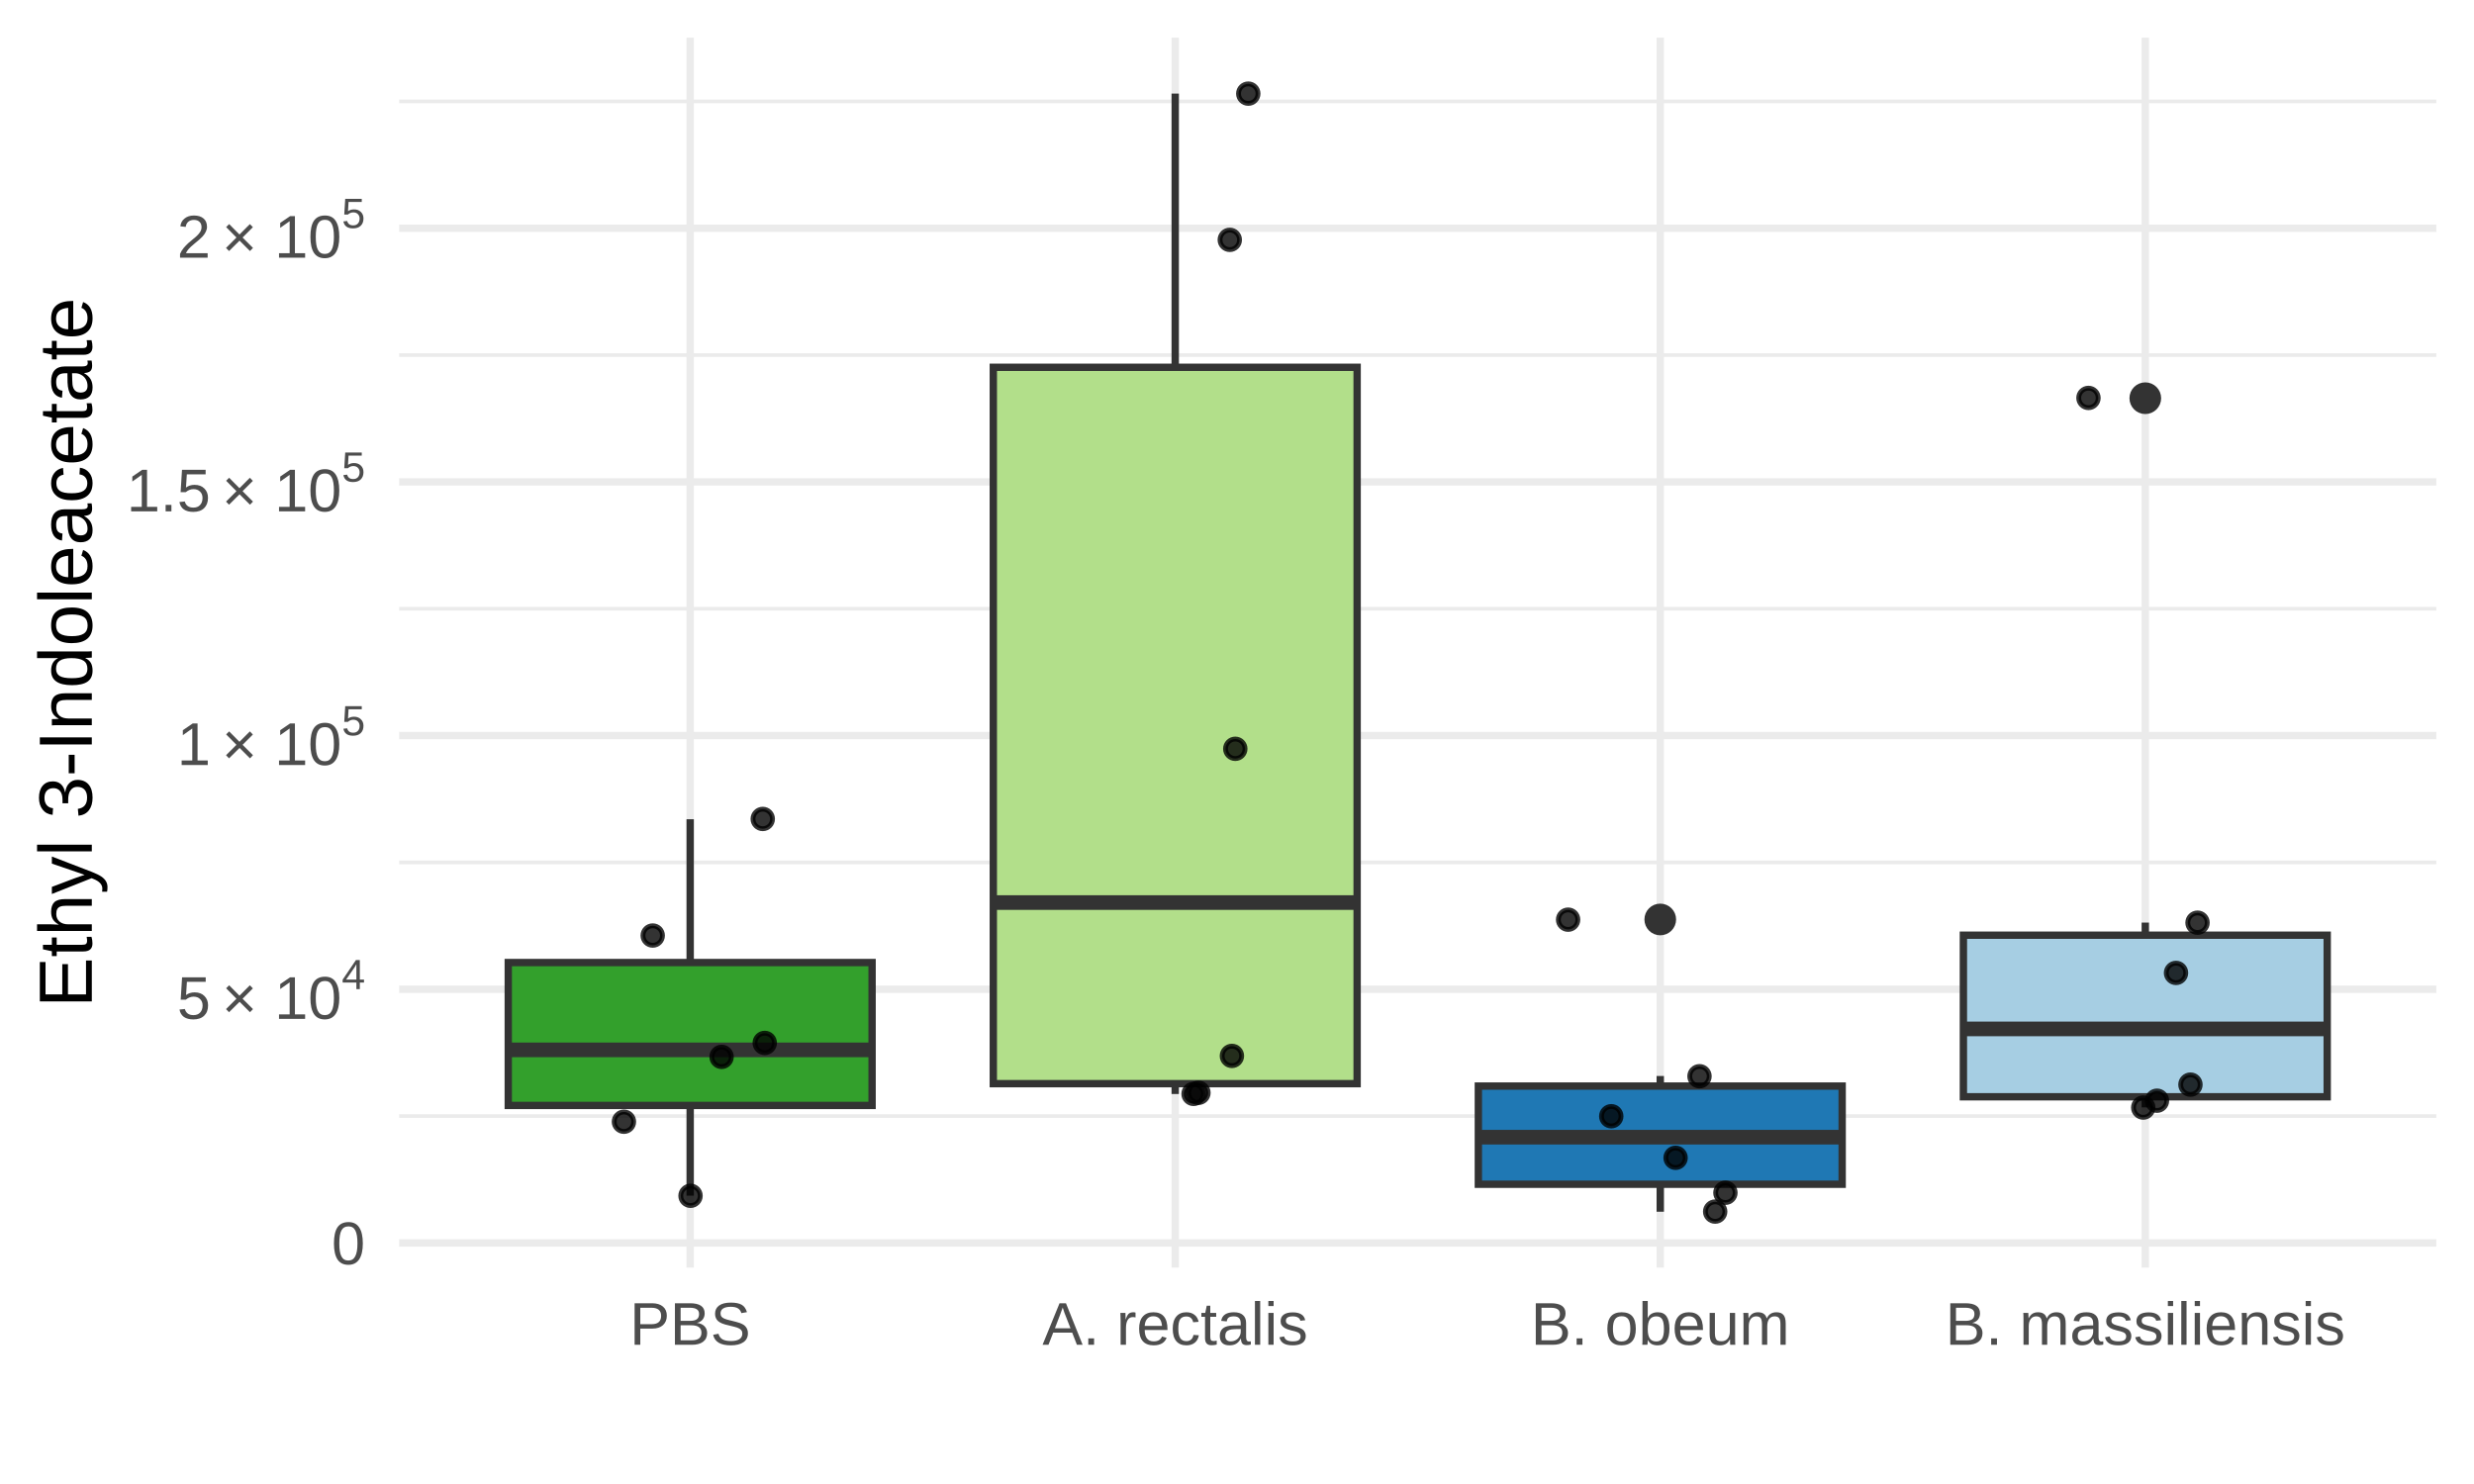
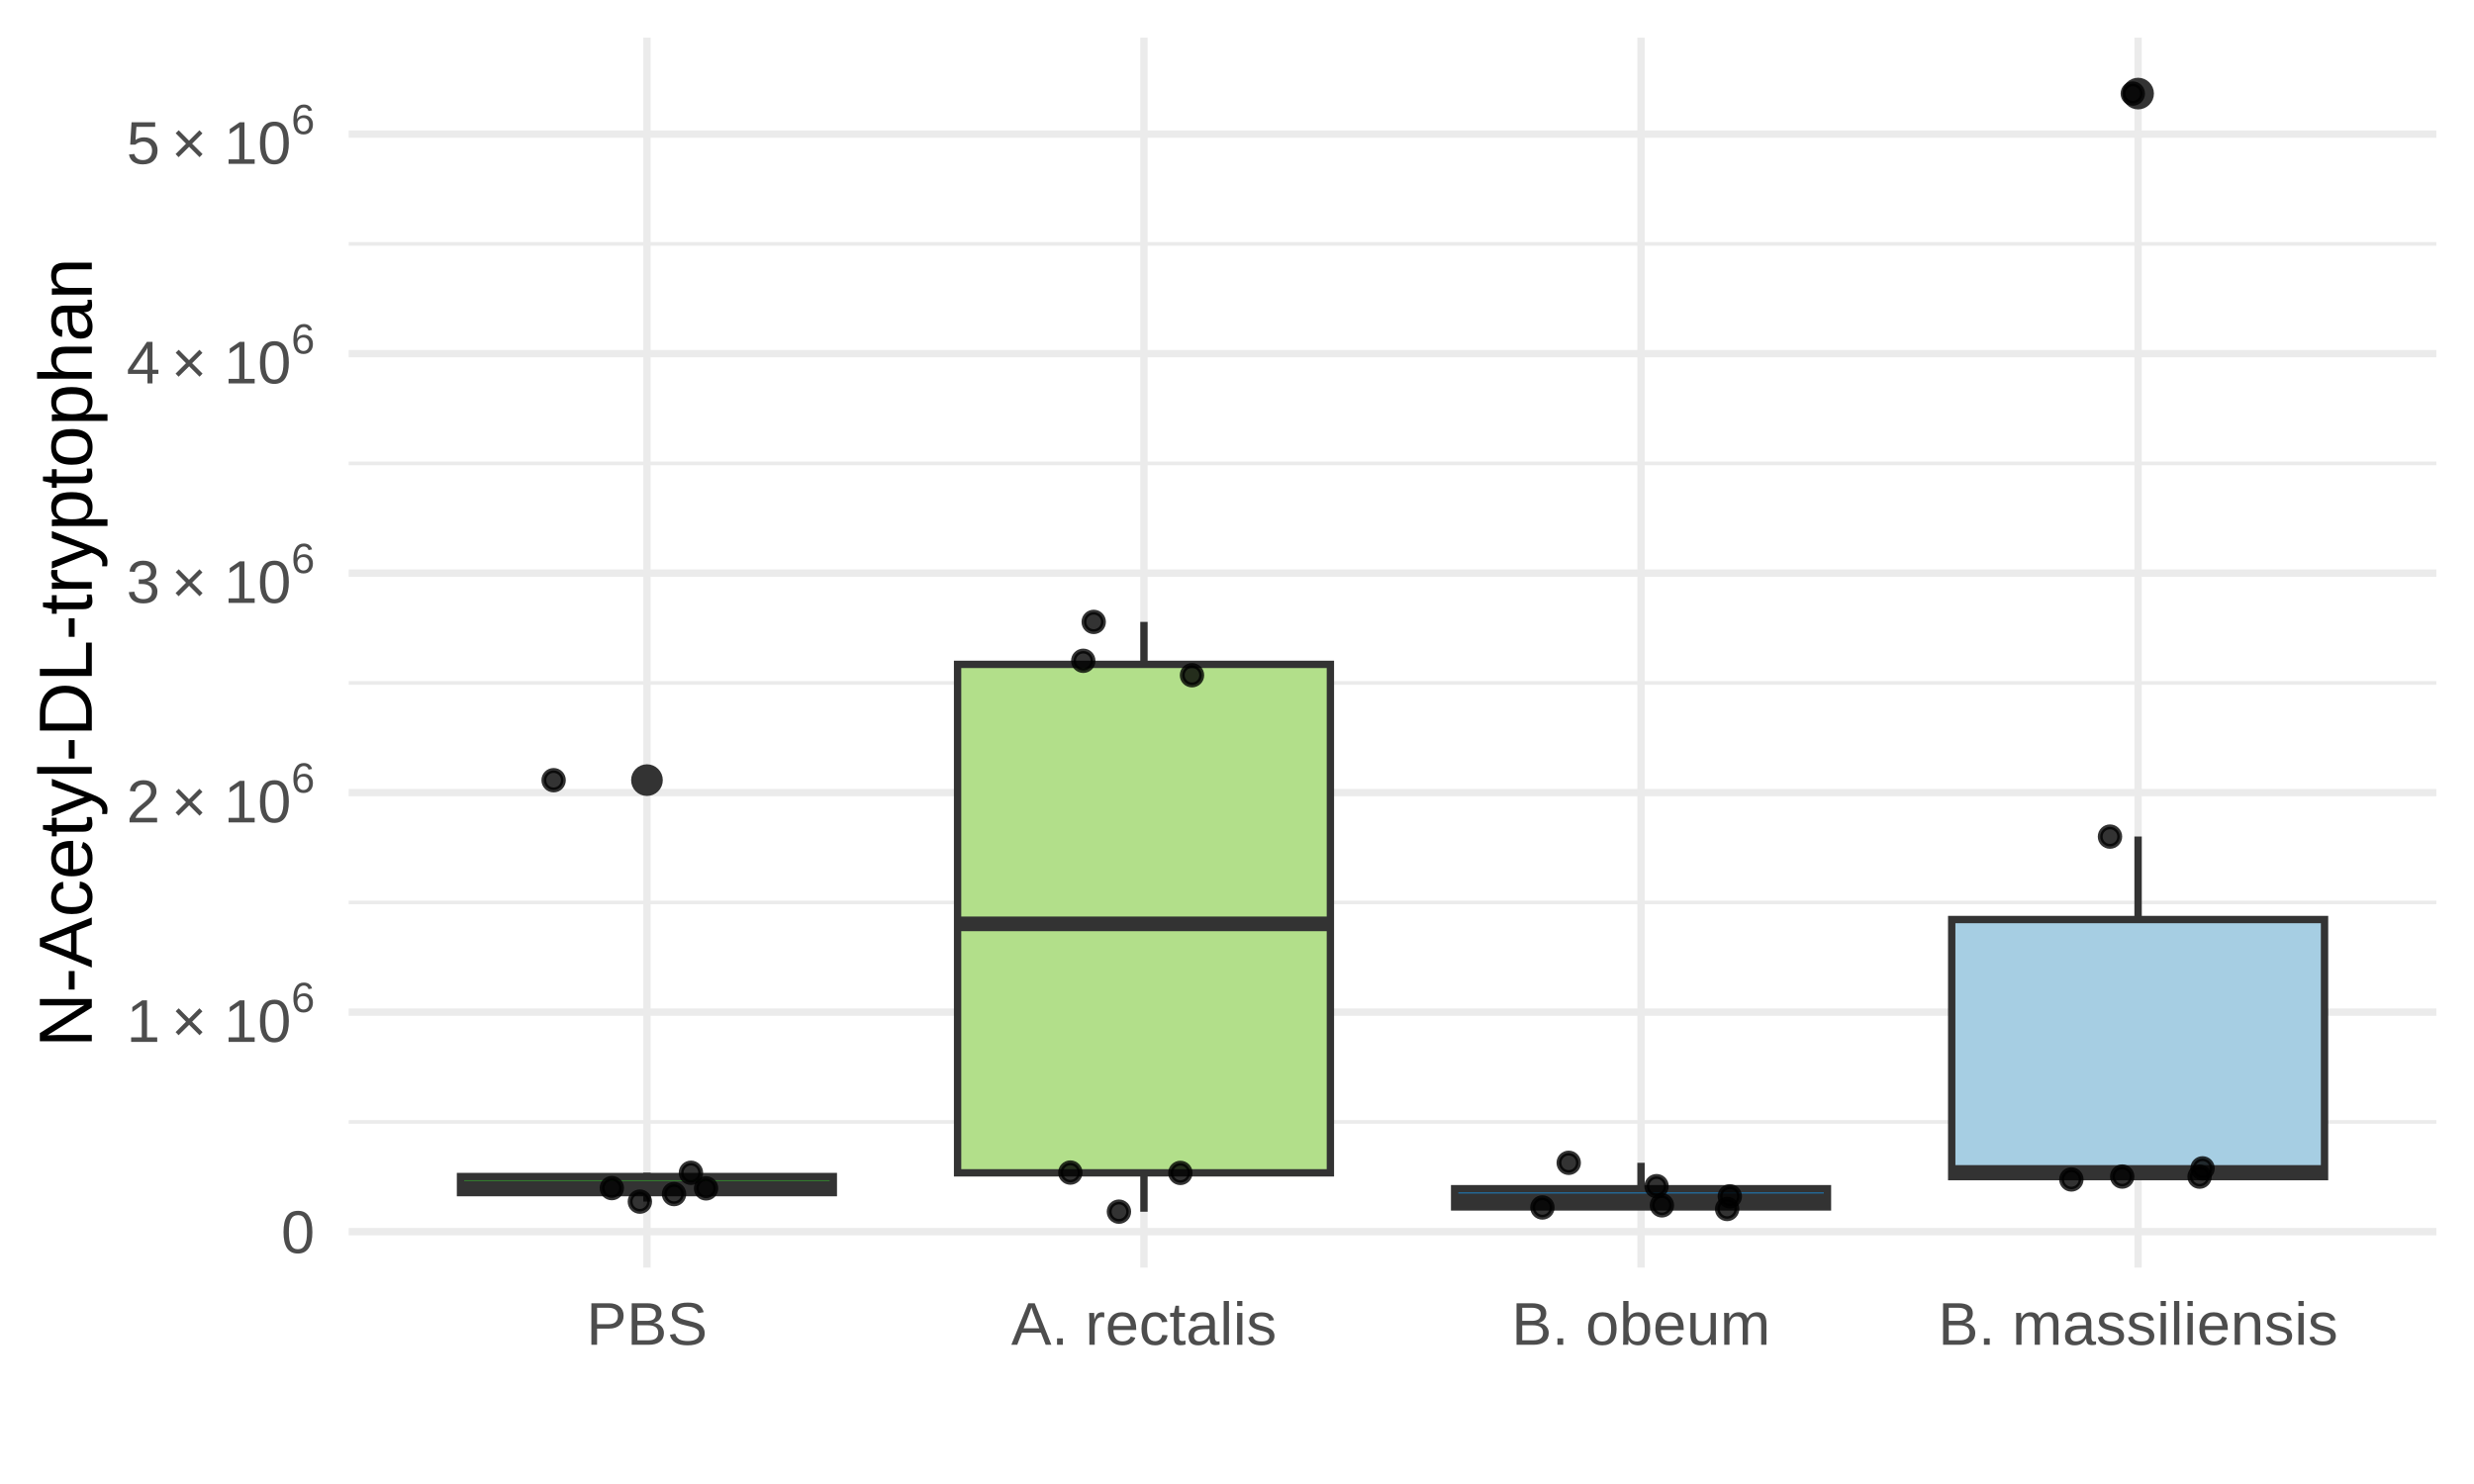
<svg xmlns="http://www.w3.org/2000/svg" class="svglite" width="360.00pt" height="216.00pt" viewBox="0 0 360.00 216.00">
  <defs>
    <style type="text/css">
    .svglite line, .svglite polyline, .svglite polygon, .svglite path, .svglite rect, .svglite circle {
      fill: none;
      stroke: #000000;
      stroke-linecap: round;
      stroke-linejoin: round;
      stroke-miterlimit: 10.00;
    }
    .svglite text {
      white-space: pre;
    }
  </style>
  </defs>
  <rect width="100%" height="100%" style="stroke: none; fill: none;" />
  <defs>
    <clipPath id="cpMC4wMHwzNjAuMDB8MC4wMHwyMTYuMDA=">
      <rect x="0.00" y="0.00" width="360.00" height="216.00" />
    </clipPath>
  </defs>
  <g clip-path="url(#cpMC4wMHwzNjAuMDB8MC4wMHwyMTYuMDA=)">
</g>
  <defs>
-     <clipPath id="cpNTguMDh8MzU0LjUyfDUuNDh8MTg0LjUw">
-       <rect x="58.08" y="5.48" width="296.44" height="179.02" />
+     <clipPath id="cpNTAuNzR8MzU0LjUyfDUuNDh8MTg0LjUw">
+       <rect x="50.74" y="5.48" width="303.78" height="179.02" />
    </clipPath>
  </defs>
-   <g clip-path="url(#cpNTguMDh8MzU0LjUyfDUuNDh8MTg0LjUw)">
-     <polyline points="58.08,162.45 354.52,162.45 " style="stroke-width: 0.53; stroke: #EBEBEB; stroke-linecap: butt;" />
-     <polyline points="58.08,125.53 354.52,125.53 " style="stroke-width: 0.53; stroke: #EBEBEB; stroke-linecap: butt;" />
-     <polyline points="58.08,88.60 354.52,88.60 " style="stroke-width: 0.53; stroke: #EBEBEB; stroke-linecap: butt;" />
-     <polyline points="58.08,51.68 354.52,51.68 " style="stroke-width: 0.53; stroke: #EBEBEB; stroke-linecap: butt;" />
-     <polyline points="58.08,14.76 354.52,14.76 " style="stroke-width: 0.53; stroke: #EBEBEB; stroke-linecap: butt;" />
-     <polyline points="58.08,180.91 354.52,180.91 " style="stroke-width: 1.07; stroke: #EBEBEB; stroke-linecap: butt;" />
-     <polyline points="58.08,143.99 354.52,143.99 " style="stroke-width: 1.07; stroke: #EBEBEB; stroke-linecap: butt;" />
-     <polyline points="58.08,107.06 354.52,107.06 " style="stroke-width: 1.07; stroke: #EBEBEB; stroke-linecap: butt;" />
-     <polyline points="58.08,70.14 354.52,70.14 " style="stroke-width: 1.07; stroke: #EBEBEB; stroke-linecap: butt;" />
-     <polyline points="58.08,33.22 354.52,33.22 " style="stroke-width: 1.07; stroke: #EBEBEB; stroke-linecap: butt;" />
-     <polyline points="100.43,184.50 100.43,5.48 " style="stroke-width: 1.07; stroke: #EBEBEB; stroke-linecap: butt;" />
-     <polyline points="171.01,184.50 171.01,5.48 " style="stroke-width: 1.07; stroke: #EBEBEB; stroke-linecap: butt;" />
-     <polyline points="241.59,184.50 241.59,5.48 " style="stroke-width: 1.07; stroke: #EBEBEB; stroke-linecap: butt;" />
-     <polyline points="312.17,184.50 312.17,5.48 " style="stroke-width: 1.07; stroke: #EBEBEB; stroke-linecap: butt;" />
-     <line x1="100.43" y1="140.10" x2="100.43" y2="119.24" style="stroke-width: 1.07; stroke: #333333; stroke-linecap: butt;" />
-     <line x1="100.43" y1="160.90" x2="100.43" y2="174.03" style="stroke-width: 1.07; stroke: #333333; stroke-linecap: butt;" />
-     <polygon points="73.96,140.10 73.96,160.90 126.90,160.90 126.90,140.10 73.96,140.10 " style="stroke-width: 1.07; stroke: #333333; stroke-linecap: butt; stroke-linejoin: miter; fill: #33A02C;" />
-     <line x1="73.96" y1="152.81" x2="126.90" y2="152.81" style="stroke-width: 2.13; stroke: #333333; stroke-linecap: butt; stroke-linejoin: miter;" />
-     <line x1="171.01" y1="53.46" x2="171.01" y2="13.62" style="stroke-width: 1.07; stroke: #333333; stroke-linecap: butt;" />
-     <line x1="171.01" y1="157.73" x2="171.01" y2="159.24" style="stroke-width: 1.07; stroke: #333333; stroke-linecap: butt;" />
-     <polygon points="144.54,53.46 144.54,157.73 197.48,157.73 197.48,53.46 144.54,53.46 " style="stroke-width: 1.07; stroke: #333333; stroke-linecap: butt; stroke-linejoin: miter; fill: #B2DF8A;" />
-     <line x1="144.54" y1="131.37" x2="197.48" y2="131.37" style="stroke-width: 2.13; stroke: #333333; stroke-linecap: butt; stroke-linejoin: miter;" />
-     <circle cx="241.59" cy="133.83" r="1.95" style="stroke-width: 0.71; stroke: #333333; fill: #333333;" />
-     <line x1="241.59" y1="158.08" x2="241.59" y2="156.61" style="stroke-width: 1.07; stroke: #333333; stroke-linecap: butt;" />
-     <line x1="241.59" y1="172.37" x2="241.59" y2="176.37" style="stroke-width: 1.07; stroke: #333333; stroke-linecap: butt;" />
-     <polygon points="215.12,158.08 215.12,172.37 268.06,172.37 268.06,158.08 215.12,158.08 " style="stroke-width: 1.07; stroke: #333333; stroke-linecap: butt; stroke-linejoin: miter; fill: #1F78B4;" />
-     <line x1="215.12" y1="165.52" x2="268.06" y2="165.52" style="stroke-width: 2.13; stroke: #333333; stroke-linecap: butt; stroke-linejoin: miter;" />
-     <circle cx="312.17" cy="57.96" r="1.95" style="stroke-width: 0.71; stroke: #333333; fill: #333333;" />
-     <line x1="312.17" y1="136.12" x2="312.17" y2="134.28" style="stroke-width: 1.07; stroke: #333333; stroke-linecap: butt;" />
-     <line x1="312.17" y1="159.64" x2="312.17" y2="161.18" style="stroke-width: 1.07; stroke: #333333; stroke-linecap: butt;" />
-     <polygon points="285.70,136.12 285.70,159.64 338.64,159.64 338.64,136.12 285.70,136.12 " style="stroke-width: 1.07; stroke: #333333; stroke-linecap: butt; stroke-linejoin: miter; fill: #A6CEE3;" />
-     <line x1="285.70" y1="149.76" x2="338.64" y2="149.76" style="stroke-width: 2.13; stroke: #333333; stroke-linecap: butt; stroke-linejoin: miter;" />
-     <circle cx="249.58" cy="176.35" r="1.42" style="stroke-width: 0.71; stroke: #000000; stroke-opacity: 0.80; fill: #000000; fill-opacity: 0.80;" />
-     <circle cx="234.46" cy="162.47" r="1.42" style="stroke-width: 0.71; stroke: #000000; stroke-opacity: 0.80; fill: #000000; fill-opacity: 0.80;" />
-     <circle cx="318.74" cy="157.87" r="1.42" style="stroke-width: 0.71; stroke: #000000; stroke-opacity: 0.80; fill: #000000; fill-opacity: 0.80;" />
-     <circle cx="178.95" cy="34.91" r="1.42" style="stroke-width: 0.71; stroke: #000000; stroke-opacity: 0.80; fill: #000000; fill-opacity: 0.80;" />
-     <circle cx="179.75" cy="108.99" r="1.42" style="stroke-width: 0.71; stroke: #000000; stroke-opacity: 0.80; fill: #000000; fill-opacity: 0.80;" />
-     <circle cx="90.79" cy="163.27" r="1.42" style="stroke-width: 0.71; stroke: #000000; stroke-opacity: 0.80; fill: #000000; fill-opacity: 0.80;" />
-     <circle cx="100.48" cy="174.05" r="1.42" style="stroke-width: 0.71; stroke: #000000; stroke-opacity: 0.80; fill: #000000; fill-opacity: 0.80;" />
-     <circle cx="313.87" cy="160.21" r="1.42" style="stroke-width: 0.71; stroke: #000000; stroke-opacity: 0.80; fill: #000000; fill-opacity: 0.80;" />
-     <circle cx="251.07" cy="173.61" r="1.42" style="stroke-width: 0.71; stroke: #000000; stroke-opacity: 0.80; fill: #000000; fill-opacity: 0.80;" />
-     <circle cx="228.18" cy="133.86" r="1.42" style="stroke-width: 0.71; stroke: #000000; stroke-opacity: 0.80; fill: #000000; fill-opacity: 0.80;" />
-     <circle cx="303.90" cy="57.92" r="1.42" style="stroke-width: 0.71; stroke: #000000; stroke-opacity: 0.80; fill: #000000; fill-opacity: 0.80;" />
-     <circle cx="173.68" cy="159.22" r="1.42" style="stroke-width: 0.71; stroke: #000000; stroke-opacity: 0.80; fill: #000000; fill-opacity: 0.80;" />
-     <circle cx="181.64" cy="13.63" r="1.42" style="stroke-width: 0.71; stroke: #000000; stroke-opacity: 0.80; fill: #000000; fill-opacity: 0.80;" />
-     <circle cx="110.99" cy="119.20" r="1.42" style="stroke-width: 0.71; stroke: #000000; stroke-opacity: 0.80; fill: #000000; fill-opacity: 0.80;" />
-     <circle cx="105.00" cy="153.83" r="1.42" style="stroke-width: 0.71; stroke: #000000; stroke-opacity: 0.80; fill: #000000; fill-opacity: 0.80;" />
-     <circle cx="319.77" cy="134.30" r="1.42" style="stroke-width: 0.71; stroke: #000000; stroke-opacity: 0.80; fill: #000000; fill-opacity: 0.80;" />
-     <circle cx="243.82" cy="168.52" r="1.42" style="stroke-width: 0.71; stroke: #000000; stroke-opacity: 0.80; fill: #000000; fill-opacity: 0.80;" />
-     <circle cx="247.30" cy="156.65" r="1.42" style="stroke-width: 0.71; stroke: #000000; stroke-opacity: 0.80; fill: #000000; fill-opacity: 0.80;" />
-     <circle cx="316.64" cy="141.61" r="1.42" style="stroke-width: 0.71; stroke: #000000; stroke-opacity: 0.80; fill: #000000; fill-opacity: 0.80;" />
-     <circle cx="174.39" cy="159.06" r="1.42" style="stroke-width: 0.71; stroke: #000000; stroke-opacity: 0.80; fill: #000000; fill-opacity: 0.80;" />
-     <circle cx="179.26" cy="153.69" r="1.42" style="stroke-width: 0.71; stroke: #000000; stroke-opacity: 0.80; fill: #000000; fill-opacity: 0.80;" />
-     <circle cx="94.98" cy="136.17" r="1.42" style="stroke-width: 0.71; stroke: #000000; stroke-opacity: 0.80; fill: #000000; fill-opacity: 0.80;" />
-     <circle cx="111.28" cy="151.80" r="1.42" style="stroke-width: 0.71; stroke: #000000; stroke-opacity: 0.80; fill: #000000; fill-opacity: 0.80;" />
-     <circle cx="311.87" cy="161.21" r="1.42" style="stroke-width: 0.71; stroke: #000000; stroke-opacity: 0.80; fill: #000000; fill-opacity: 0.80;" />
+   <g clip-path="url(#cpNTAuNzR8MzU0LjUyfDUuNDh8MTg0LjUw)">
+     <polyline points="50.74,163.30 354.52,163.30 " style="stroke-width: 0.53; stroke: #EBEBEB; stroke-linecap: butt;" />
+     <polyline points="50.74,131.35 354.52,131.35 " style="stroke-width: 0.53; stroke: #EBEBEB; stroke-linecap: butt;" />
+     <polyline points="50.74,99.40 354.52,99.40 " style="stroke-width: 0.53; stroke: #EBEBEB; stroke-linecap: butt;" />
+     <polyline points="50.74,67.45 354.52,67.45 " style="stroke-width: 0.53; stroke: #EBEBEB; stroke-linecap: butt;" />
+     <polyline points="50.74,35.50 354.52,35.50 " style="stroke-width: 0.53; stroke: #EBEBEB; stroke-linecap: butt;" />
+     <polyline points="50.74,179.27 354.52,179.27 " style="stroke-width: 1.07; stroke: #EBEBEB; stroke-linecap: butt;" />
+     <polyline points="50.74,147.32 354.52,147.32 " style="stroke-width: 1.07; stroke: #EBEBEB; stroke-linecap: butt;" />
+     <polyline points="50.74,115.37 354.52,115.37 " style="stroke-width: 1.07; stroke: #EBEBEB; stroke-linecap: butt;" />
+     <polyline points="50.74,83.42 354.52,83.42 " style="stroke-width: 1.07; stroke: #EBEBEB; stroke-linecap: butt;" />
+     <polyline points="50.74,51.47 354.52,51.47 " style="stroke-width: 1.07; stroke: #EBEBEB; stroke-linecap: butt;" />
+     <polyline points="50.74,19.52 354.52,19.52 " style="stroke-width: 1.07; stroke: #EBEBEB; stroke-linecap: butt;" />
+     <polyline points="94.14,184.50 94.14,5.48 " style="stroke-width: 1.07; stroke: #EBEBEB; stroke-linecap: butt;" />
+     <polyline points="166.46,184.50 166.46,5.48 " style="stroke-width: 1.07; stroke: #EBEBEB; stroke-linecap: butt;" />
+     <polyline points="238.79,184.50 238.79,5.48 " style="stroke-width: 1.07; stroke: #EBEBEB; stroke-linecap: butt;" />
+     <polyline points="311.12,184.50 311.12,5.48 " style="stroke-width: 1.07; stroke: #EBEBEB; stroke-linecap: butt;" />
+     <circle cx="94.14" cy="113.55" r="1.95" style="stroke-width: 0.71; stroke: #333333; fill: #333333;" />
+     <line x1="94.14" y1="171.25" x2="94.14" y2="170.70" style="stroke-width: 1.07; stroke: #333333; stroke-linecap: butt;" />
+     <line x1="94.14" y1="173.59" x2="94.14" y2="174.89" style="stroke-width: 1.07; stroke: #333333; stroke-linecap: butt;" />
+     <polygon points="67.01,171.25 67.01,173.59 121.26,173.59 121.26,171.25 67.01,171.25 " style="stroke-width: 1.07; stroke: #333333; stroke-linecap: butt; stroke-linejoin: miter; fill: #33A02C;" />
+     <line x1="67.01" y1="172.95" x2="121.26" y2="172.95" style="stroke-width: 2.13; stroke: #333333; stroke-linecap: butt; stroke-linejoin: miter;" />
+     <line x1="166.46" y1="96.70" x2="166.46" y2="90.52" style="stroke-width: 1.07; stroke: #333333; stroke-linecap: butt;" />
+     <line x1="166.46" y1="170.71" x2="166.46" y2="176.37" style="stroke-width: 1.07; stroke: #333333; stroke-linecap: butt;" />
+     <polygon points="139.34,96.70 139.34,170.71 193.59,170.71 193.59,96.70 139.34,96.70 " style="stroke-width: 1.07; stroke: #333333; stroke-linecap: butt; stroke-linejoin: miter; fill: #B2DF8A;" />
+     <line x1="139.34" y1="134.47" x2="193.59" y2="134.47" style="stroke-width: 2.13; stroke: #333333; stroke-linecap: butt; stroke-linejoin: miter;" />
+     <line x1="238.79" y1="173.02" x2="238.79" y2="169.25" style="stroke-width: 1.07; stroke: #333333; stroke-linecap: butt;" />
+     <line x1="238.79" y1="175.67" x2="238.79" y2="175.97" style="stroke-width: 1.07; stroke: #333333; stroke-linecap: butt;" />
+     <polygon points="211.67,173.02 211.67,175.67 265.92,175.67 265.92,173.02 211.67,173.02 " style="stroke-width: 1.07; stroke: #333333; stroke-linecap: butt; stroke-linejoin: miter; fill: #1F78B4;" />
+     <line x1="211.67" y1="174.78" x2="265.92" y2="174.78" style="stroke-width: 2.13; stroke: #333333; stroke-linecap: butt; stroke-linejoin: miter;" />
+     <circle cx="311.12" cy="13.62" r="1.95" style="stroke-width: 0.71; stroke: #333333; fill: #333333;" />
+     <line x1="311.12" y1="133.84" x2="311.12" y2="121.76" style="stroke-width: 1.07; stroke: #333333; stroke-linecap: butt;" />
+     <line x1="311.12" y1="171.26" x2="311.12" y2="171.67" style="stroke-width: 1.07; stroke: #333333; stroke-linecap: butt;" />
+     <polygon points="284.00,133.84 284.00,171.26 338.25,171.26 338.25,133.84 284.00,133.84 " style="stroke-width: 1.07; stroke: #333333; stroke-linecap: butt; stroke-linejoin: miter; fill: #A6CEE3;" />
+     <line x1="284.00" y1="170.65" x2="338.25" y2="170.65" style="stroke-width: 2.13; stroke: #333333; stroke-linecap: butt; stroke-linejoin: miter;" />
+     <circle cx="224.44" cy="175.75" r="1.42" style="stroke-width: 0.71; stroke: #000000; stroke-opacity: 0.80; fill: #000000; fill-opacity: 0.80;" />
+     <circle cx="251.71" cy="174.13" r="1.42" style="stroke-width: 0.71; stroke: #000000; stroke-opacity: 0.80; fill: #000000; fill-opacity: 0.80;" />
+     <circle cx="307.03" cy="121.77" r="1.42" style="stroke-width: 0.71; stroke: #000000; stroke-opacity: 0.80; fill: #000000; fill-opacity: 0.80;" />
+     <circle cx="159.15" cy="90.52" r="1.42" style="stroke-width: 0.71; stroke: #000000; stroke-opacity: 0.80; fill: #000000; fill-opacity: 0.80;" />
+     <circle cx="162.82" cy="176.36" r="1.42" style="stroke-width: 0.71; stroke: #000000; stroke-opacity: 0.80; fill: #000000; fill-opacity: 0.80;" />
+     <circle cx="93.11" cy="174.90" r="1.42" style="stroke-width: 0.71; stroke: #000000; stroke-opacity: 0.80; fill: #000000; fill-opacity: 0.80;" />
+     <circle cx="89.03" cy="172.93" r="1.42" style="stroke-width: 0.71; stroke: #000000; stroke-opacity: 0.80; fill: #000000; fill-opacity: 0.80;" />
+     <circle cx="308.81" cy="171.25" r="1.42" style="stroke-width: 0.71; stroke: #000000; stroke-opacity: 0.80; fill: #000000; fill-opacity: 0.80;" />
+     <circle cx="251.32" cy="175.97" r="1.42" style="stroke-width: 0.71; stroke: #000000; stroke-opacity: 0.80; fill: #000000; fill-opacity: 0.80;" />
+     <circle cx="228.27" cy="169.25" r="1.42" style="stroke-width: 0.71; stroke: #000000; stroke-opacity: 0.80; fill: #000000; fill-opacity: 0.80;" />
+     <circle cx="310.35" cy="13.62" r="1.42" style="stroke-width: 0.71; stroke: #000000; stroke-opacity: 0.80; fill: #000000; fill-opacity: 0.80;" />
+     <circle cx="157.63" cy="96.18" r="1.42" style="stroke-width: 0.71; stroke: #000000; stroke-opacity: 0.80; fill: #000000; fill-opacity: 0.80;" />
+     <circle cx="171.76" cy="170.72" r="1.42" style="stroke-width: 0.71; stroke: #000000; stroke-opacity: 0.80; fill: #000000; fill-opacity: 0.80;" />
+     <circle cx="100.54" cy="170.70" r="1.42" style="stroke-width: 0.71; stroke: #000000; stroke-opacity: 0.80; fill: #000000; fill-opacity: 0.80;" />
+     <circle cx="102.74" cy="172.97" r="1.42" style="stroke-width: 0.71; stroke: #000000; stroke-opacity: 0.80; fill: #000000; fill-opacity: 0.80;" />
+     <circle cx="320.50" cy="170.06" r="1.42" style="stroke-width: 0.71; stroke: #000000; stroke-opacity: 0.80; fill: #000000; fill-opacity: 0.80;" />
+     <circle cx="241.83" cy="175.44" r="1.42" style="stroke-width: 0.71; stroke: #000000; stroke-opacity: 0.80; fill: #000000; fill-opacity: 0.80;" />
+     <circle cx="241.05" cy="172.65" r="1.42" style="stroke-width: 0.71; stroke: #000000; stroke-opacity: 0.80; fill: #000000; fill-opacity: 0.80;" />
+     <circle cx="301.41" cy="171.67" r="1.42" style="stroke-width: 0.71; stroke: #000000; stroke-opacity: 0.80; fill: #000000; fill-opacity: 0.80;" />
+     <circle cx="173.45" cy="98.28" r="1.42" style="stroke-width: 0.71; stroke: #000000; stroke-opacity: 0.80; fill: #000000; fill-opacity: 0.80;" />
+     <circle cx="155.75" cy="170.67" r="1.42" style="stroke-width: 0.71; stroke: #000000; stroke-opacity: 0.80; fill: #000000; fill-opacity: 0.80;" />
+     <circle cx="98.08" cy="173.80" r="1.42" style="stroke-width: 0.71; stroke: #000000; stroke-opacity: 0.80; fill: #000000; fill-opacity: 0.80;" />
+     <circle cx="80.56" cy="113.56" r="1.42" style="stroke-width: 0.71; stroke: #000000; stroke-opacity: 0.80; fill: #000000; fill-opacity: 0.80;" />
+     <circle cx="320.07" cy="171.26" r="1.42" style="stroke-width: 0.71; stroke: #000000; stroke-opacity: 0.80; fill: #000000; fill-opacity: 0.80;" />
  </g>
  <g clip-path="url(#cpMC4wMHwzNjAuMDB8MC4wMHwyMTYuMDA=)">
-     <text x="48.25" y="184.02" style="font-size: 8.80px;fill: #4D4D4D; font-family: &quot;Arial&quot;;" textLength="4.90px" lengthAdjust="spacingAndGlyphs">0</text>
-     <text x="25.76" y="148.30" style="font-size: 8.80px;fill: #4D4D4D; font-family: &quot;Arial&quot;;" textLength="4.90px" lengthAdjust="spacingAndGlyphs">5</text>
-     <text x="32.28" y="148.30" style="font-size: 8.80px;fill: #4D4D4D; font-family: &quot;Arial&quot;;" textLength="6.02px" lengthAdjust="spacingAndGlyphs">×</text>
-     <text x="39.93" y="148.30" style="font-size: 8.80px;fill: #4D4D4D; font-family: &quot;Arial&quot;;" textLength="9.79px" lengthAdjust="spacingAndGlyphs">10</text>
-     <text x="49.72" y="143.97" style="font-size: 6.16px;fill: #4D4D4D; font-family: &quot;Arial&quot;;" textLength="3.43px" lengthAdjust="spacingAndGlyphs">4</text>
-     <text x="25.76" y="111.35" style="font-size: 8.80px;fill: #4D4D4D; font-family: &quot;Arial&quot;;" textLength="4.90px" lengthAdjust="spacingAndGlyphs">1</text>
-     <text x="32.28" y="111.35" style="font-size: 8.80px;fill: #4D4D4D; font-family: &quot;Arial&quot;;" textLength="6.02px" lengthAdjust="spacingAndGlyphs">×</text>
-     <text x="39.93" y="111.35" style="font-size: 8.80px;fill: #4D4D4D; font-family: &quot;Arial&quot;;" textLength="9.79px" lengthAdjust="spacingAndGlyphs">10</text>
-     <text x="49.72" y="107.02" style="font-size: 6.16px;fill: #4D4D4D; font-family: &quot;Arial&quot;;" textLength="3.43px" lengthAdjust="spacingAndGlyphs">5</text>
-     <text x="18.41" y="74.43" style="font-size: 8.80px;fill: #4D4D4D; font-family: &quot;Arial&quot;;" textLength="12.24px" lengthAdjust="spacingAndGlyphs">1.5</text>
-     <text x="32.28" y="74.43" style="font-size: 8.80px;fill: #4D4D4D; font-family: &quot;Arial&quot;;" textLength="6.02px" lengthAdjust="spacingAndGlyphs">×</text>
-     <text x="39.93" y="74.43" style="font-size: 8.80px;fill: #4D4D4D; font-family: &quot;Arial&quot;;" textLength="9.79px" lengthAdjust="spacingAndGlyphs">10</text>
-     <text x="49.72" y="70.10" style="font-size: 6.16px;fill: #4D4D4D; font-family: &quot;Arial&quot;;" textLength="3.43px" lengthAdjust="spacingAndGlyphs">5</text>
-     <text x="25.76" y="37.51" style="font-size: 8.80px;fill: #4D4D4D; font-family: &quot;Arial&quot;;" textLength="4.90px" lengthAdjust="spacingAndGlyphs">2</text>
-     <text x="32.28" y="37.51" style="font-size: 8.80px;fill: #4D4D4D; font-family: &quot;Arial&quot;;" textLength="6.02px" lengthAdjust="spacingAndGlyphs">×</text>
-     <text x="39.93" y="37.51" style="font-size: 8.80px;fill: #4D4D4D; font-family: &quot;Arial&quot;;" textLength="9.79px" lengthAdjust="spacingAndGlyphs">10</text>
-     <text x="49.72" y="33.18" style="font-size: 6.16px;fill: #4D4D4D; font-family: &quot;Arial&quot;;" textLength="3.43px" lengthAdjust="spacingAndGlyphs">5</text>
-     <text x="100.43" y="195.74" text-anchor="middle" style="font-size: 8.80px;fill: #4D4D4D; font-family: &quot;Arial&quot;;" textLength="17.60px" lengthAdjust="spacingAndGlyphs">PBS</text>
-     <text x="171.01" y="195.74" text-anchor="middle" style="font-size: 8.80px;fill: #4D4D4D; font-family: &quot;Arial&quot;;" textLength="38.64px" lengthAdjust="spacingAndGlyphs">A. rectalis</text>
-     <text x="241.59" y="195.74" text-anchor="middle" style="font-size: 8.80px;fill: #4D4D4D; font-family: &quot;Arial&quot;;" textLength="37.68px" lengthAdjust="spacingAndGlyphs">B. obeum</text>
-     <text x="312.17" y="195.74" text-anchor="middle" style="font-size: 8.80px;fill: #4D4D4D; font-family: &quot;Arial&quot;;" textLength="58.18px" lengthAdjust="spacingAndGlyphs">B. massiliensis</text>
-     <text transform="translate(13.36,94.99) rotate(-90)" text-anchor="middle" style="font-size: 11.00px; font-family: &quot;Arial&quot;;" textLength="103.38px" lengthAdjust="spacingAndGlyphs">Ethyl 3-Indoleacetate</text>
+     <text x="40.91" y="182.38" style="font-size: 8.80px;fill: #4D4D4D; font-family: &quot;Arial&quot;;" textLength="4.90px" lengthAdjust="spacingAndGlyphs">0</text>
+     <text x="18.41" y="151.65" style="font-size: 8.80px;fill: #4D4D4D; font-family: &quot;Arial&quot;;" textLength="4.90px" lengthAdjust="spacingAndGlyphs">1</text>
+     <text x="24.94" y="151.65" style="font-size: 8.80px;fill: #4D4D4D; font-family: &quot;Arial&quot;;" textLength="6.02px" lengthAdjust="spacingAndGlyphs">×</text>
+     <text x="32.59" y="151.65" style="font-size: 8.80px;fill: #4D4D4D; font-family: &quot;Arial&quot;;" textLength="9.79px" lengthAdjust="spacingAndGlyphs">10</text>
+     <text x="42.38" y="147.31" style="font-size: 6.16px;fill: #4D4D4D; font-family: &quot;Arial&quot;;" textLength="3.43px" lengthAdjust="spacingAndGlyphs">6</text>
+     <text x="18.41" y="119.70" style="font-size: 8.80px;fill: #4D4D4D; font-family: &quot;Arial&quot;;" textLength="4.90px" lengthAdjust="spacingAndGlyphs">2</text>
+     <text x="24.94" y="119.70" style="font-size: 8.80px;fill: #4D4D4D; font-family: &quot;Arial&quot;;" textLength="6.02px" lengthAdjust="spacingAndGlyphs">×</text>
+     <text x="32.59" y="119.70" style="font-size: 8.80px;fill: #4D4D4D; font-family: &quot;Arial&quot;;" textLength="9.79px" lengthAdjust="spacingAndGlyphs">10</text>
+     <text x="42.38" y="115.36" style="font-size: 6.16px;fill: #4D4D4D; font-family: &quot;Arial&quot;;" textLength="3.43px" lengthAdjust="spacingAndGlyphs">6</text>
+     <text x="18.41" y="87.75" style="font-size: 8.80px;fill: #4D4D4D; font-family: &quot;Arial&quot;;" textLength="4.90px" lengthAdjust="spacingAndGlyphs">3</text>
+     <text x="24.94" y="87.75" style="font-size: 8.80px;fill: #4D4D4D; font-family: &quot;Arial&quot;;" textLength="6.02px" lengthAdjust="spacingAndGlyphs">×</text>
+     <text x="32.59" y="87.75" style="font-size: 8.80px;fill: #4D4D4D; font-family: &quot;Arial&quot;;" textLength="9.79px" lengthAdjust="spacingAndGlyphs">10</text>
+     <text x="42.38" y="83.41" style="font-size: 6.16px;fill: #4D4D4D; font-family: &quot;Arial&quot;;" textLength="3.43px" lengthAdjust="spacingAndGlyphs">6</text>
+     <text x="18.41" y="55.80" style="font-size: 8.80px;fill: #4D4D4D; font-family: &quot;Arial&quot;;" textLength="4.90px" lengthAdjust="spacingAndGlyphs">4</text>
+     <text x="24.94" y="55.80" style="font-size: 8.80px;fill: #4D4D4D; font-family: &quot;Arial&quot;;" textLength="6.02px" lengthAdjust="spacingAndGlyphs">×</text>
+     <text x="32.59" y="55.80" style="font-size: 8.80px;fill: #4D4D4D; font-family: &quot;Arial&quot;;" textLength="9.79px" lengthAdjust="spacingAndGlyphs">10</text>
+     <text x="42.38" y="51.46" style="font-size: 6.16px;fill: #4D4D4D; font-family: &quot;Arial&quot;;" textLength="3.43px" lengthAdjust="spacingAndGlyphs">6</text>
+     <text x="18.41" y="23.85" style="font-size: 8.80px;fill: #4D4D4D; font-family: &quot;Arial&quot;;" textLength="4.90px" lengthAdjust="spacingAndGlyphs">5</text>
+     <text x="24.94" y="23.85" style="font-size: 8.80px;fill: #4D4D4D; font-family: &quot;Arial&quot;;" textLength="6.02px" lengthAdjust="spacingAndGlyphs">×</text>
+     <text x="32.59" y="23.85" style="font-size: 8.80px;fill: #4D4D4D; font-family: &quot;Arial&quot;;" textLength="9.79px" lengthAdjust="spacingAndGlyphs">10</text>
+     <text x="42.38" y="19.51" style="font-size: 6.16px;fill: #4D4D4D; font-family: &quot;Arial&quot;;" textLength="3.43px" lengthAdjust="spacingAndGlyphs">6</text>
+     <text x="94.14" y="195.74" text-anchor="middle" style="font-size: 8.80px;fill: #4D4D4D; font-family: &quot;Arial&quot;;" textLength="17.60px" lengthAdjust="spacingAndGlyphs">PBS</text>
+     <text x="166.46" y="195.74" text-anchor="middle" style="font-size: 8.80px;fill: #4D4D4D; font-family: &quot;Arial&quot;;" textLength="38.64px" lengthAdjust="spacingAndGlyphs">A. rectalis</text>
+     <text x="238.79" y="195.74" text-anchor="middle" style="font-size: 8.80px;fill: #4D4D4D; font-family: &quot;Arial&quot;;" textLength="37.68px" lengthAdjust="spacingAndGlyphs">B. obeum</text>
+     <text x="311.12" y="195.74" text-anchor="middle" style="font-size: 8.80px;fill: #4D4D4D; font-family: &quot;Arial&quot;;" textLength="58.18px" lengthAdjust="spacingAndGlyphs">B. massiliensis</text>
+     <text transform="translate(13.36,94.99) rotate(-90)" text-anchor="middle" style="font-size: 11.00px; font-family: &quot;Arial&quot;;" textLength="114.96px" lengthAdjust="spacingAndGlyphs">N-Acetyl-DL-tryptophan</text>
  </g>
</svg>
